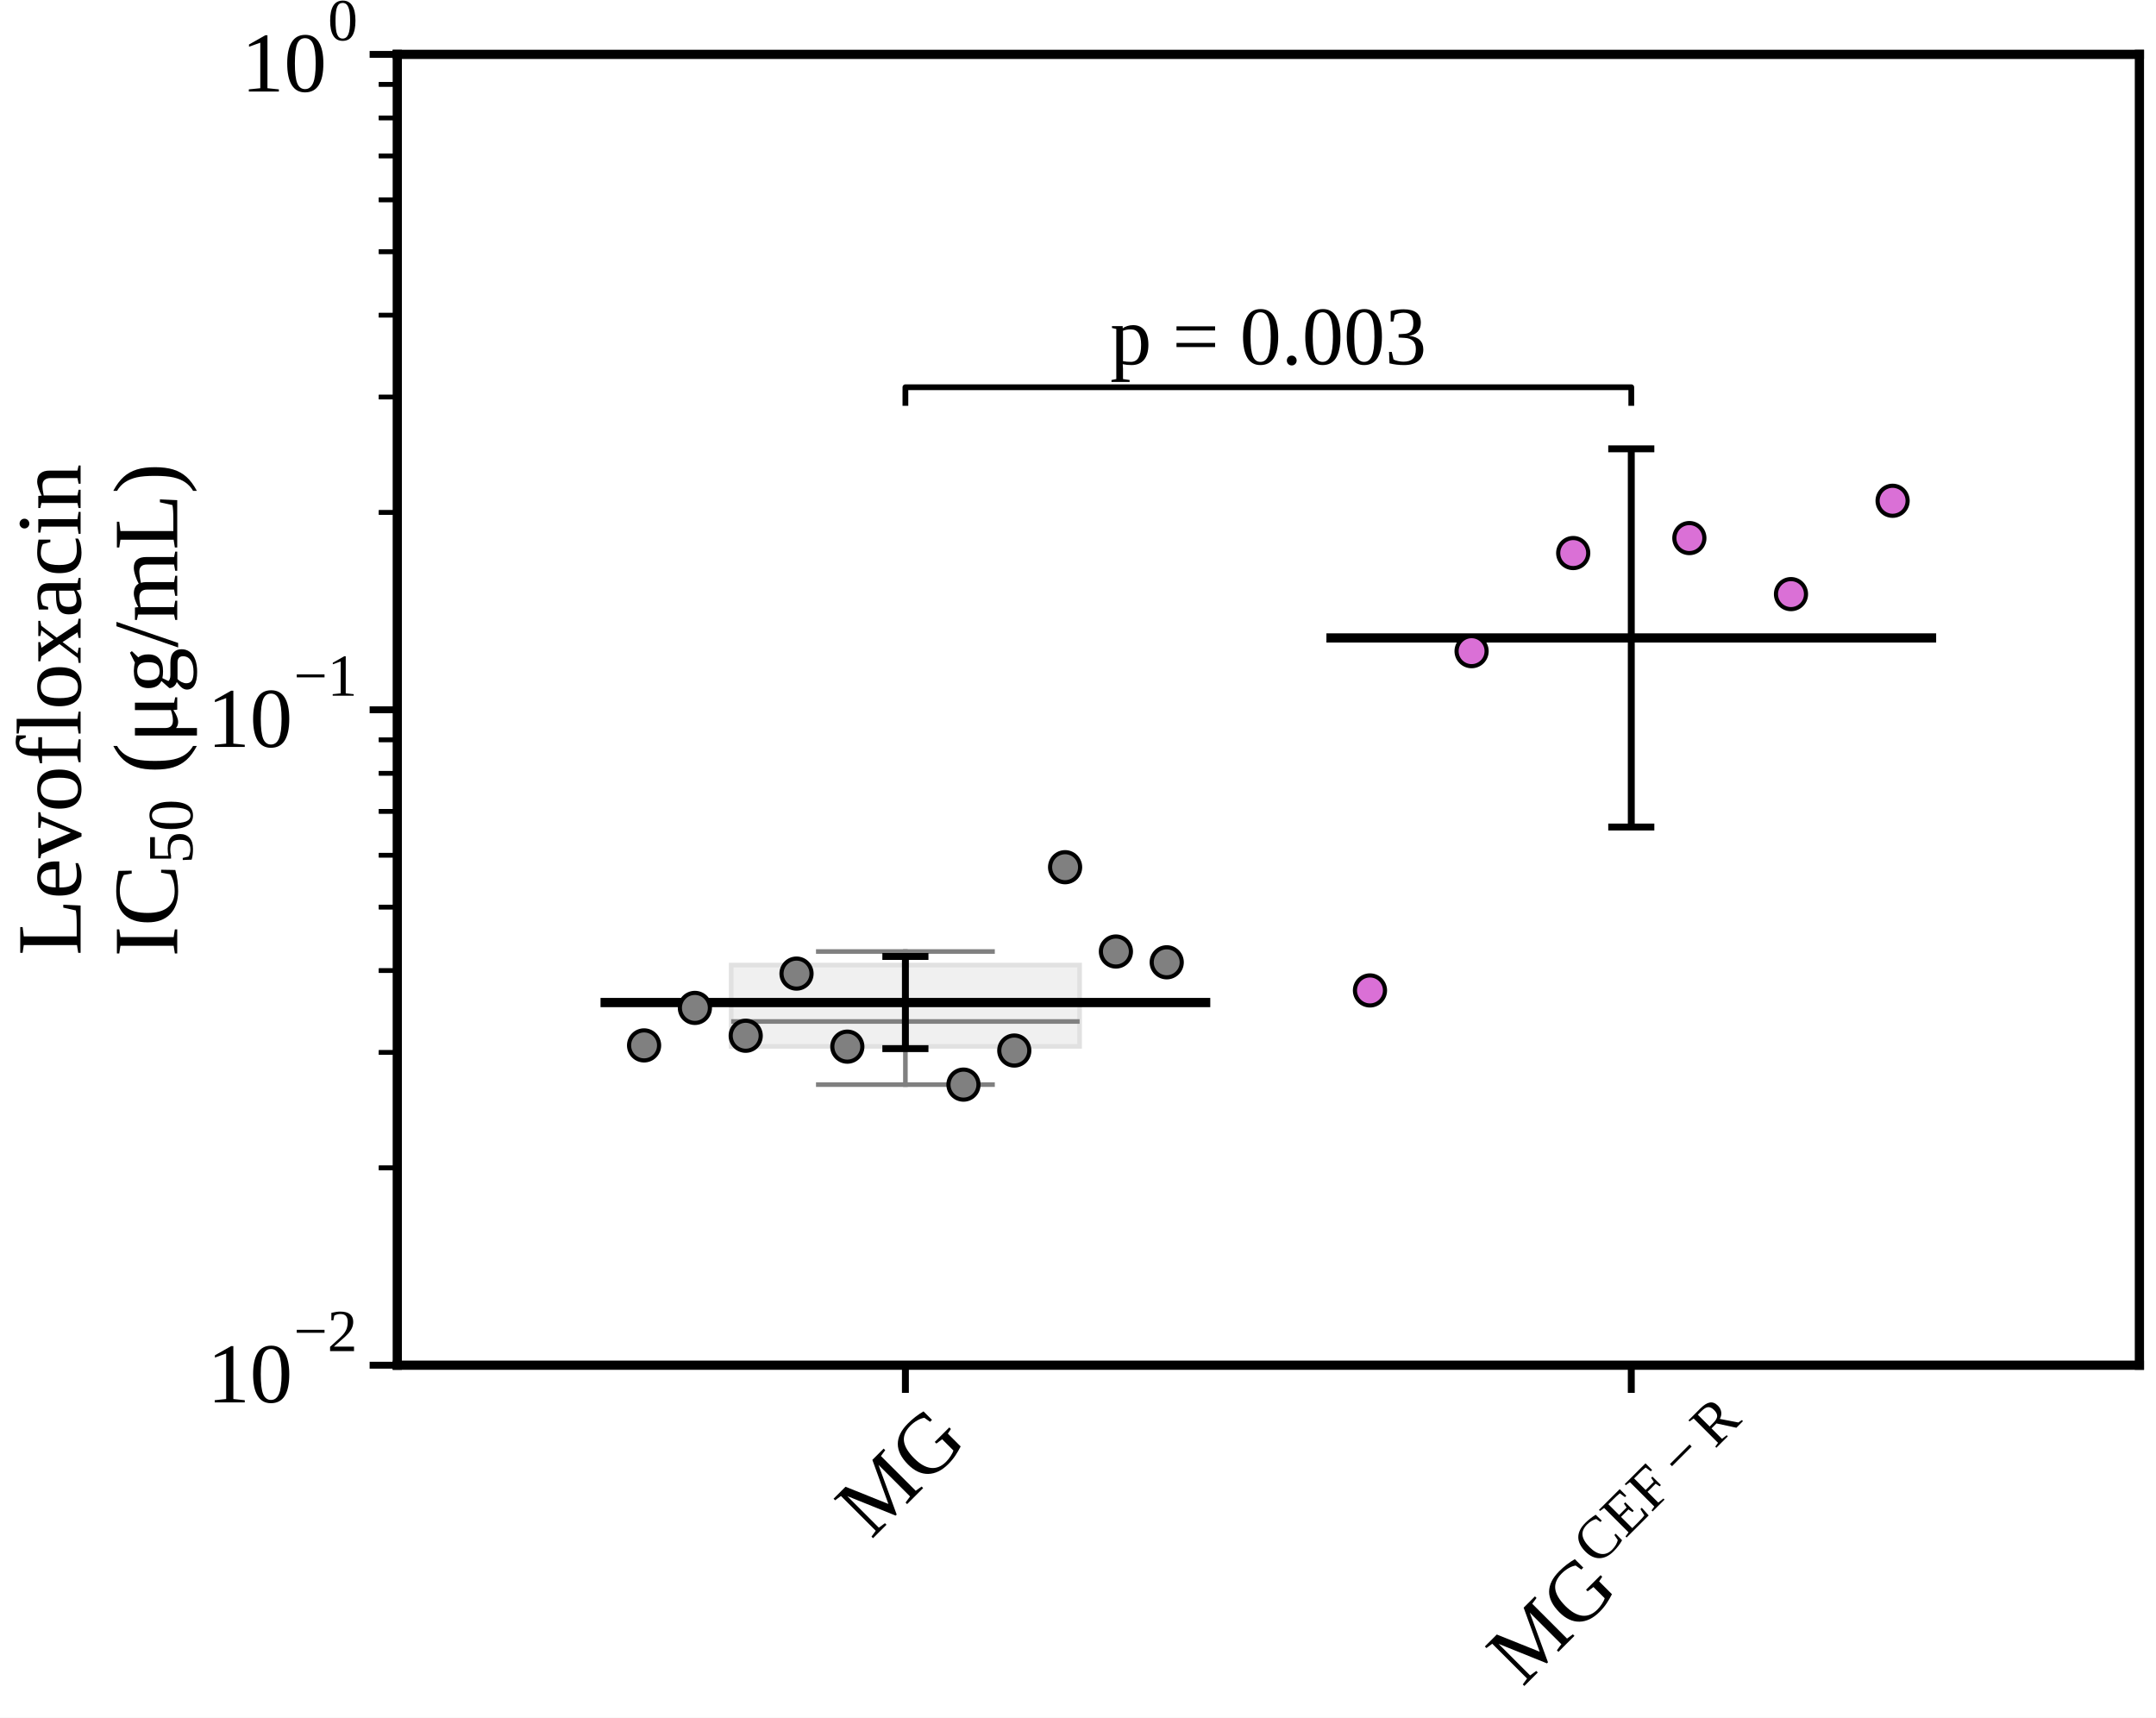
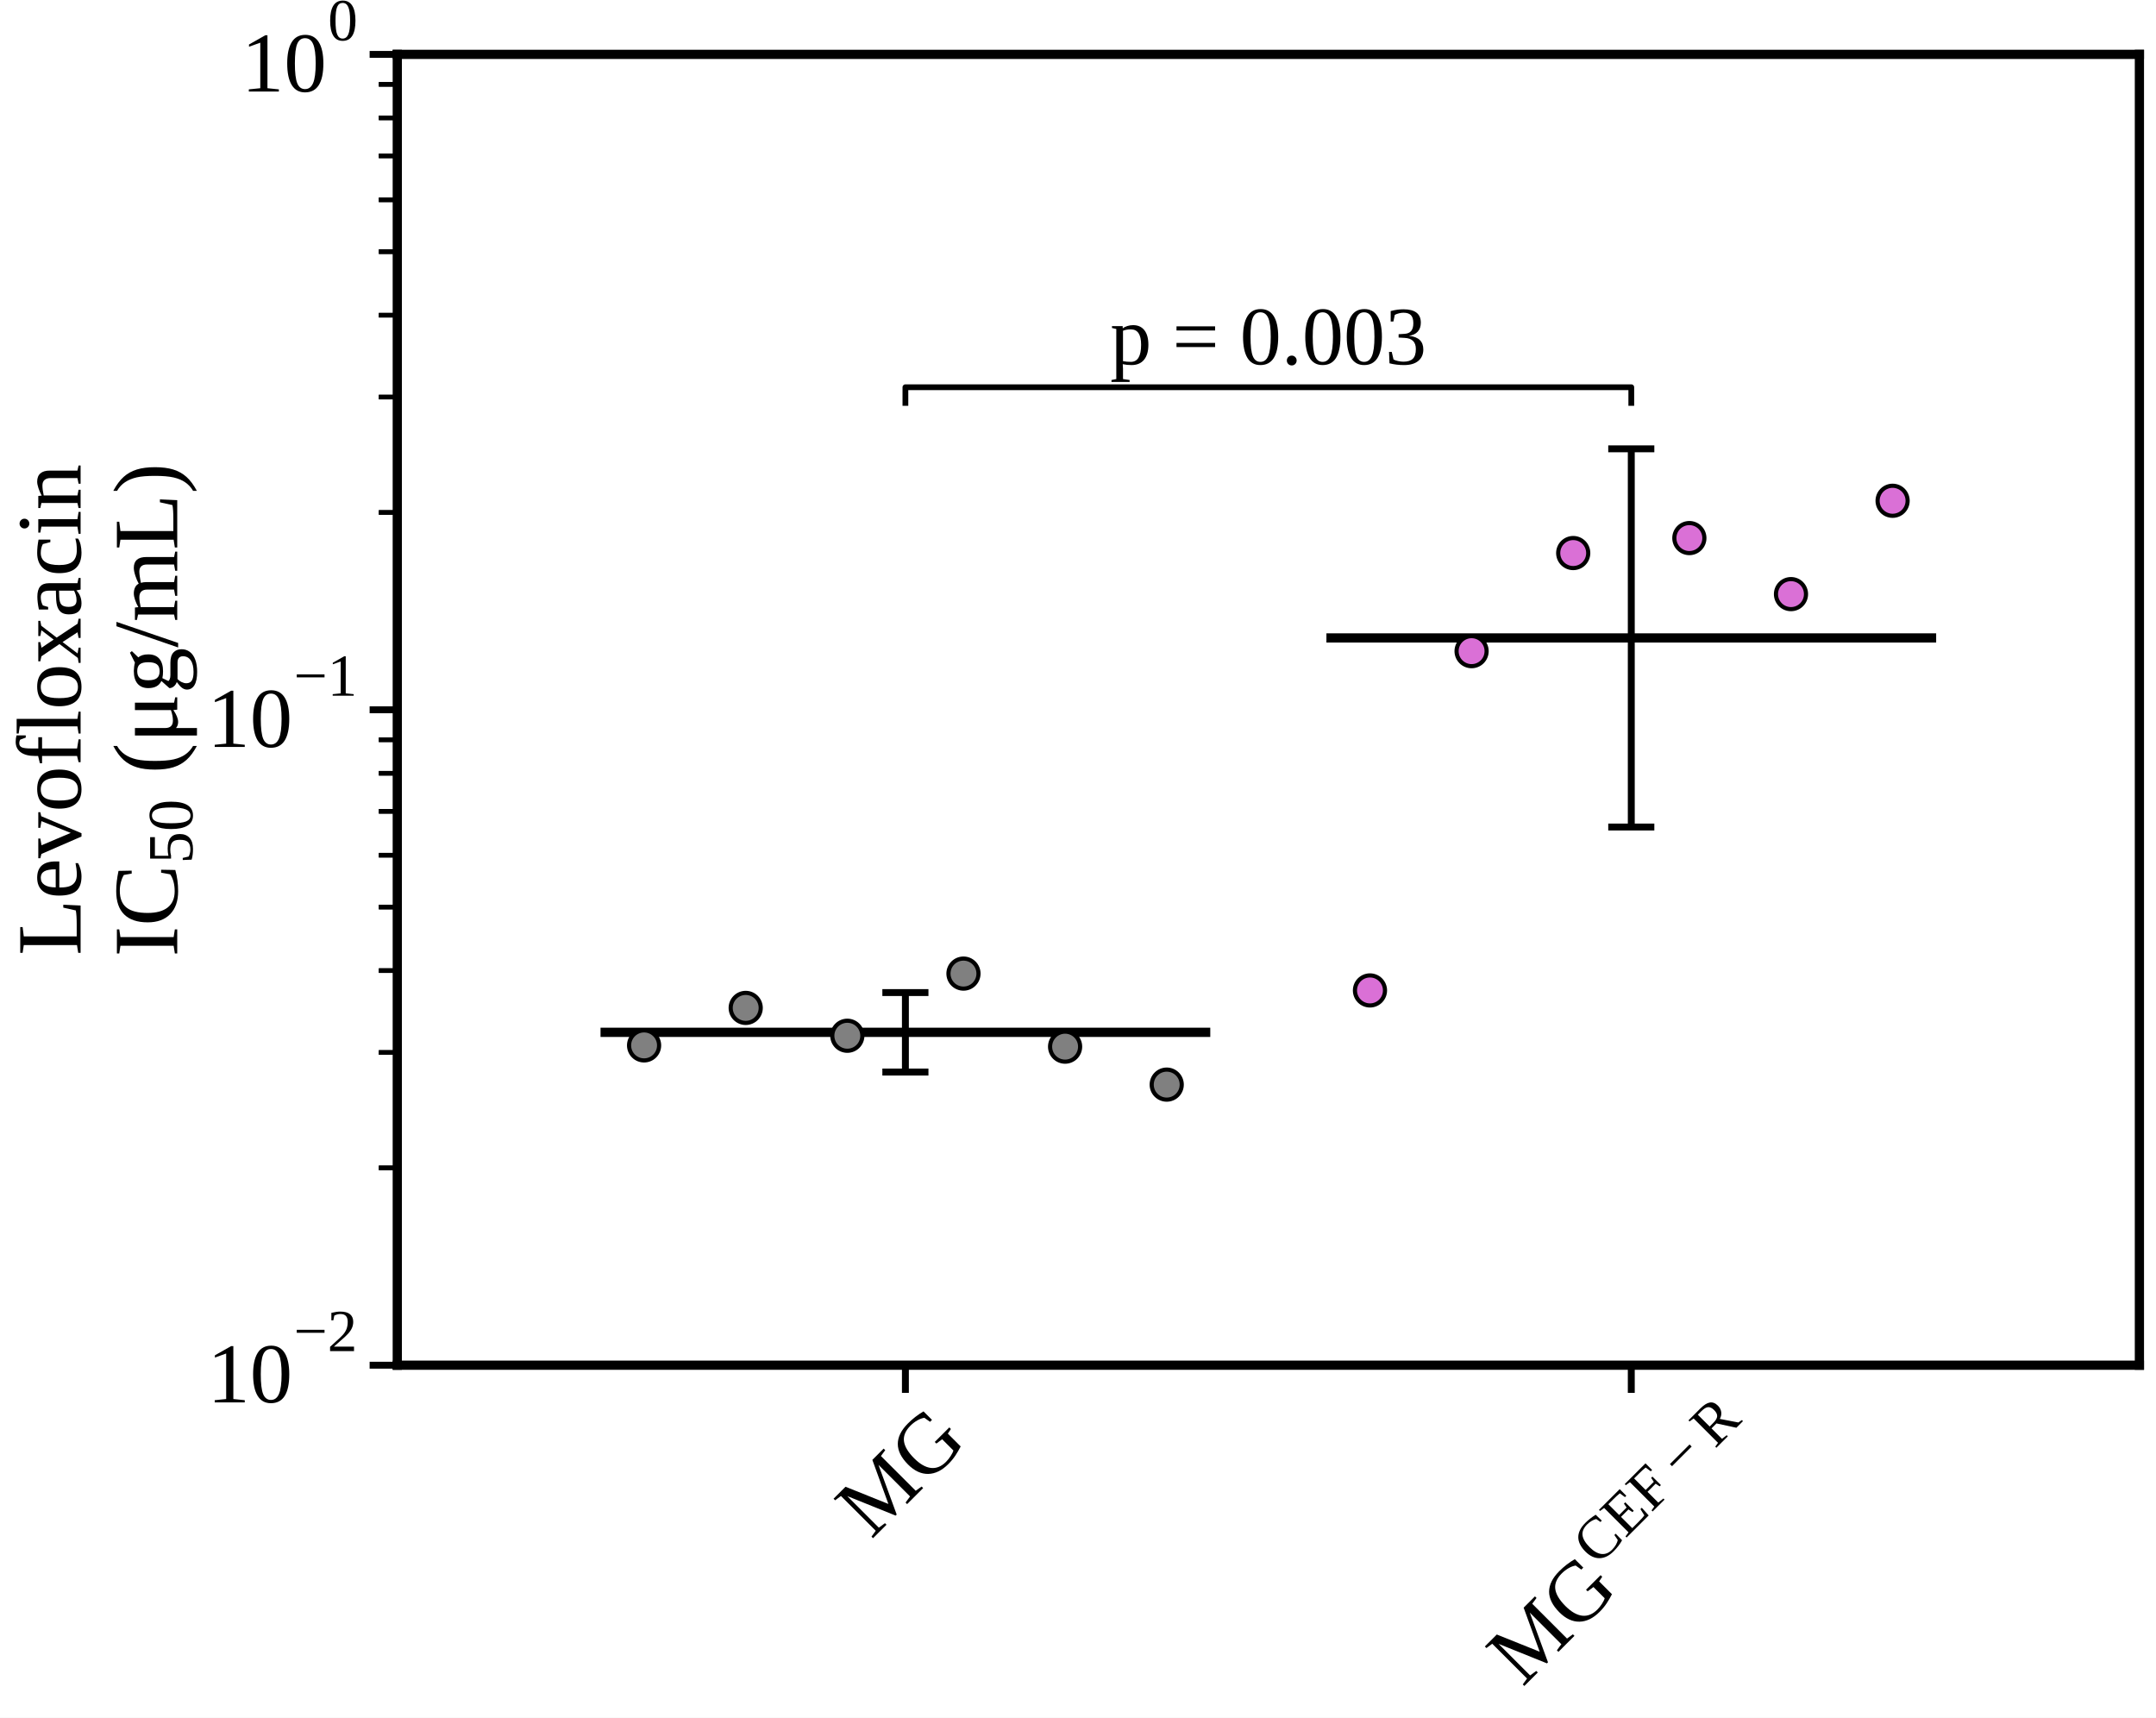
<svg xmlns="http://www.w3.org/2000/svg" xmlns:xlink="http://www.w3.org/1999/xlink" width="935.601pt" height="745.339pt" viewBox="0 0 935.601 745.339" version="1.1">
  <defs>
    <style type="text/css">*{stroke-linejoin: round; stroke-linecap: butt}</style>
  </defs>
  <g id="figure_1">
    <g id="patch_1">
      <path d="M 0 745.339  L 935.601 745.339  L 935.601 0  L 0 0  z " style="fill: #ffffff" />
    </g>
    <g id="axes_1">
      <g id="patch_2">
        <path d="M 172.401 592.393  L 928.401 592.393  L 928.401 23.593  L 172.401 23.593  z " style="fill: #ffffff" />
      </g>
      <g id="matplotlib.axis_1">
        <g id="xtick_1">
          <g id="line2d_1">
            <defs>
-               <path id="m9c10b27182" d="M 0 0  L 0 12  " style="stroke: #000000; stroke-width: 3" />
+               <path id="m67f9992554" d="M 0 0  L 0 12  " style="stroke: #000000; stroke-width: 3" />
            </defs>
            <g>
-               <use xlink:href="#m9c10b27182" x="392.901" y="592.393" style="stroke: #000000; stroke-width: 3" />
+               <use xlink:href="#m67f9992554" x="392.901" y="592.393" style="stroke: #000000; stroke-width: 3" />
            </g>
          </g>
          <g id="text_1">
            <text style="font-size: 37px; font-family: 'Times New Roman'" transform="translate(378.1069 668.2188) rotate(-45)">MG</text>
          </g>
        </g>
        <g id="xtick_2">
          <g id="line2d_2">
            <g>
-               <use xlink:href="#m9c10b27182" x="707.901" y="592.393" style="stroke: #000000; stroke-width: 3" />
+               <use xlink:href="#m67f9992554" x="707.901" y="592.393" style="stroke: #000000; stroke-width: 3" />
            </g>
          </g>
          <g id="text_2">
            <g transform="translate(660.9449 732.5428) rotate(-45)">
              <text>
                <tspan x="0" y="-0.292" style="font-size: 37px; font-family: 'Times New Roman'">M</tspan>
                <tspan x="32.899" y="-0.292" style="font-size: 37px; font-family: 'Times New Roman'">G</tspan>
                <tspan x="59.973" y="-14.456" style="font-size: 25.9px; font-family: 'Times New Roman'">C</tspan>
                <tspan x="77.248" y="-14.456" style="font-size: 25.9px; font-family: 'Times New Roman'">E</tspan>
                <tspan x="93.069" y="-14.456" style="font-size: 25.9px; font-family: 'Times New Roman'">F</tspan>
                <tspan x="112.519" y="-14.456" style="font-size: 25.9px; font-family: 'Times New Roman'">−</tspan>
                <tspan x="132.172" y="-14.456" style="font-size: 25.9px; font-family: 'Times New Roman'">R</tspan>
              </text>
            </g>
          </g>
        </g>
      </g>
      <g id="matplotlib.axis_2">
        <g id="ytick_1">
          <g id="line2d_3">
            <defs>
-               <path id="m4f629a32be" d="M 0 0  L -12 0  " style="stroke: #000000; stroke-width: 3" />
+               <path id="ma943c4633f" d="M 0 0  L -12 0  " style="stroke: #000000; stroke-width: 3" />
            </defs>
            <g>
-               <use xlink:href="#m4f629a32be" x="172.401" y="592.393" style="stroke: #000000; stroke-width: 3" />
+               <use xlink:href="#ma943c4633f" x="172.401" y="592.393" style="stroke: #000000; stroke-width: 3" />
            </g>
          </g>
          <g id="text_3">
            <g transform="translate(89.93125 608.7855)">
              <text>
                <tspan x="0" y="-0.258" style="font-size: 37px; font-family: 'Times New Roman'">1</tspan>
                <tspan x="18.5" y="-0.258" style="font-size: 37px; font-family: 'Times New Roman'">0</tspan>
                <tspan x="37.556" y="-22.5" style="font-size: 25.9px; font-family: 'Times New Roman'">−</tspan>
                <tspan x="52.163" y="-22.5" style="font-size: 25.9px; font-family: 'Times New Roman'">2</tspan>
              </text>
            </g>
          </g>
        </g>
        <g id="ytick_2">
          <g id="line2d_4">
            <g>
-               <use xlink:href="#m4f629a32be" x="172.401" y="307.993" style="stroke: #000000; stroke-width: 3" />
+               <use xlink:href="#ma943c4633f" x="172.401" y="307.993" style="stroke: #000000; stroke-width: 3" />
            </g>
          </g>
          <g id="text_4">
            <g transform="translate(89.93125 324.3855)">
              <text>
                <tspan x="0" y="-0.258" style="font-size: 37px; font-family: 'Times New Roman'">1</tspan>
                <tspan x="18.5" y="-0.258" style="font-size: 37px; font-family: 'Times New Roman'">0</tspan>
                <tspan x="37.556" y="-22.5" style="font-size: 25.9px; font-family: 'Times New Roman'">−</tspan>
                <tspan x="52.163" y="-22.5" style="font-size: 25.9px; font-family: 'Times New Roman'">1</tspan>
              </text>
            </g>
          </g>
        </g>
        <g id="ytick_3">
          <g id="line2d_5">
            <g>
-               <use xlink:href="#m4f629a32be" x="172.401" y="23.593" style="stroke: #000000; stroke-width: 3" />
+               <use xlink:href="#ma943c4633f" x="172.401" y="23.593" style="stroke: #000000; stroke-width: 3" />
            </g>
          </g>
          <g id="text_5">
            <g transform="translate(104.7313 39.98547)">
              <text>
                <tspan x="0" y="-0.258" style="font-size: 37px; font-family: 'Times New Roman'">1</tspan>
                <tspan x="18.5" y="-0.258" style="font-size: 37px; font-family: 'Times New Roman'">0</tspan>
                <tspan x="37.556" y="-22.5" style="font-size: 25.9px; font-family: 'Times New Roman'">0</tspan>
              </text>
            </g>
          </g>
        </g>
        <g id="ytick_4">
          <g id="line2d_6">
            <defs>
-               <path id="m9393e784e4" d="M 0 0  L -8 0  " style="stroke: #000000; stroke-width: 2" />
+               <path id="m3dc8b53486" d="M 0 0  L -8 0  " style="stroke: #000000; stroke-width: 2" />
            </defs>
            <g>
-               <use xlink:href="#m9393e784e4" x="172.401" y="506.78" style="stroke: #000000; stroke-width: 2" />
+               <use xlink:href="#m3dc8b53486" x="172.401" y="506.78" style="stroke: #000000; stroke-width: 2" />
            </g>
          </g>
        </g>
        <g id="ytick_5">
          <g id="line2d_7">
            <g>
-               <use xlink:href="#m9393e784e4" x="172.401" y="456.699" style="stroke: #000000; stroke-width: 2" />
+               <use xlink:href="#m3dc8b53486" x="172.401" y="456.699" style="stroke: #000000; stroke-width: 2" />
            </g>
          </g>
        </g>
        <g id="ytick_6">
          <g id="line2d_8">
            <g>
-               <use xlink:href="#m9393e784e4" x="172.401" y="421.167" style="stroke: #000000; stroke-width: 2" />
+               <use xlink:href="#m3dc8b53486" x="172.401" y="421.167" style="stroke: #000000; stroke-width: 2" />
            </g>
          </g>
        </g>
        <g id="ytick_7">
          <g id="line2d_9">
            <g>
-               <use xlink:href="#m9393e784e4" x="172.401" y="393.606" style="stroke: #000000; stroke-width: 2" />
+               <use xlink:href="#m3dc8b53486" x="172.401" y="393.606" style="stroke: #000000; stroke-width: 2" />
            </g>
          </g>
        </g>
        <g id="ytick_8">
          <g id="line2d_10">
            <g>
-               <use xlink:href="#m9393e784e4" x="172.401" y="371.087" style="stroke: #000000; stroke-width: 2" />
+               <use xlink:href="#m3dc8b53486" x="172.401" y="371.087" style="stroke: #000000; stroke-width: 2" />
            </g>
          </g>
        </g>
        <g id="ytick_9">
          <g id="line2d_11">
            <g>
-               <use xlink:href="#m9393e784e4" x="172.401" y="352.047" style="stroke: #000000; stroke-width: 2" />
+               <use xlink:href="#m3dc8b53486" x="172.401" y="352.047" style="stroke: #000000; stroke-width: 2" />
            </g>
          </g>
        </g>
        <g id="ytick_10">
          <g id="line2d_12">
            <g>
-               <use xlink:href="#m9393e784e4" x="172.401" y="335.554" style="stroke: #000000; stroke-width: 2" />
+               <use xlink:href="#m3dc8b53486" x="172.401" y="335.554" style="stroke: #000000; stroke-width: 2" />
            </g>
          </g>
        </g>
        <g id="ytick_11">
          <g id="line2d_13">
            <g>
-               <use xlink:href="#m9393e784e4" x="172.401" y="321.006" style="stroke: #000000; stroke-width: 2" />
+               <use xlink:href="#m3dc8b53486" x="172.401" y="321.006" style="stroke: #000000; stroke-width: 2" />
            </g>
          </g>
        </g>
        <g id="ytick_12">
          <g id="line2d_14">
            <g>
-               <use xlink:href="#m9393e784e4" x="172.401" y="506.78" style="stroke: #000000; stroke-width: 2" />
+               <use xlink:href="#m3dc8b53486" x="172.401" y="506.78" style="stroke: #000000; stroke-width: 2" />
            </g>
          </g>
        </g>
        <g id="ytick_13">
          <g id="line2d_15">
            <g>
-               <use xlink:href="#m9393e784e4" x="172.401" y="456.699" style="stroke: #000000; stroke-width: 2" />
+               <use xlink:href="#m3dc8b53486" x="172.401" y="456.699" style="stroke: #000000; stroke-width: 2" />
            </g>
          </g>
        </g>
        <g id="ytick_14">
          <g id="line2d_16">
            <g>
-               <use xlink:href="#m9393e784e4" x="172.401" y="421.167" style="stroke: #000000; stroke-width: 2" />
+               <use xlink:href="#m3dc8b53486" x="172.401" y="421.167" style="stroke: #000000; stroke-width: 2" />
            </g>
          </g>
        </g>
        <g id="ytick_15">
          <g id="line2d_17">
            <g>
-               <use xlink:href="#m9393e784e4" x="172.401" y="393.606" style="stroke: #000000; stroke-width: 2" />
+               <use xlink:href="#m3dc8b53486" x="172.401" y="393.606" style="stroke: #000000; stroke-width: 2" />
            </g>
          </g>
        </g>
        <g id="ytick_16">
          <g id="line2d_18">
            <g>
-               <use xlink:href="#m9393e784e4" x="172.401" y="371.087" style="stroke: #000000; stroke-width: 2" />
+               <use xlink:href="#m3dc8b53486" x="172.401" y="371.087" style="stroke: #000000; stroke-width: 2" />
            </g>
          </g>
        </g>
        <g id="ytick_17">
          <g id="line2d_19">
            <g>
-               <use xlink:href="#m9393e784e4" x="172.401" y="352.047" style="stroke: #000000; stroke-width: 2" />
+               <use xlink:href="#m3dc8b53486" x="172.401" y="352.047" style="stroke: #000000; stroke-width: 2" />
            </g>
          </g>
        </g>
        <g id="ytick_18">
          <g id="line2d_20">
            <g>
-               <use xlink:href="#m9393e784e4" x="172.401" y="335.554" style="stroke: #000000; stroke-width: 2" />
+               <use xlink:href="#m3dc8b53486" x="172.401" y="335.554" style="stroke: #000000; stroke-width: 2" />
            </g>
          </g>
        </g>
        <g id="ytick_19">
          <g id="line2d_21">
            <g>
-               <use xlink:href="#m9393e784e4" x="172.401" y="321.006" style="stroke: #000000; stroke-width: 2" />
+               <use xlink:href="#m3dc8b53486" x="172.401" y="321.006" style="stroke: #000000; stroke-width: 2" />
            </g>
          </g>
        </g>
        <g id="ytick_20">
          <g id="line2d_22">
            <g>
-               <use xlink:href="#m9393e784e4" x="172.401" y="222.38" style="stroke: #000000; stroke-width: 2" />
+               <use xlink:href="#m3dc8b53486" x="172.401" y="222.38" style="stroke: #000000; stroke-width: 2" />
            </g>
          </g>
        </g>
        <g id="ytick_21">
          <g id="line2d_23">
            <g>
-               <use xlink:href="#m9393e784e4" x="172.401" y="172.299" style="stroke: #000000; stroke-width: 2" />
+               <use xlink:href="#m3dc8b53486" x="172.401" y="172.299" style="stroke: #000000; stroke-width: 2" />
            </g>
          </g>
        </g>
        <g id="ytick_22">
          <g id="line2d_24">
            <g>
-               <use xlink:href="#m9393e784e4" x="172.401" y="136.767" style="stroke: #000000; stroke-width: 2" />
+               <use xlink:href="#m3dc8b53486" x="172.401" y="136.767" style="stroke: #000000; stroke-width: 2" />
            </g>
          </g>
        </g>
        <g id="ytick_23">
          <g id="line2d_25">
            <g>
-               <use xlink:href="#m9393e784e4" x="172.401" y="109.206" style="stroke: #000000; stroke-width: 2" />
+               <use xlink:href="#m3dc8b53486" x="172.401" y="109.206" style="stroke: #000000; stroke-width: 2" />
            </g>
          </g>
        </g>
        <g id="ytick_24">
          <g id="line2d_26">
            <g>
-               <use xlink:href="#m9393e784e4" x="172.401" y="86.687" style="stroke: #000000; stroke-width: 2" />
+               <use xlink:href="#m3dc8b53486" x="172.401" y="86.687" style="stroke: #000000; stroke-width: 2" />
            </g>
          </g>
        </g>
        <g id="ytick_25">
          <g id="line2d_27">
            <g>
-               <use xlink:href="#m9393e784e4" x="172.401" y="67.647" style="stroke: #000000; stroke-width: 2" />
+               <use xlink:href="#m3dc8b53486" x="172.401" y="67.647" style="stroke: #000000; stroke-width: 2" />
            </g>
          </g>
        </g>
        <g id="ytick_26">
          <g id="line2d_28">
            <g>
-               <use xlink:href="#m9393e784e4" x="172.401" y="51.154" style="stroke: #000000; stroke-width: 2" />
+               <use xlink:href="#m3dc8b53486" x="172.401" y="51.154" style="stroke: #000000; stroke-width: 2" />
            </g>
          </g>
        </g>
        <g id="ytick_27">
          <g id="line2d_29">
            <g>
-               <use xlink:href="#m9393e784e4" x="172.401" y="36.606" style="stroke: #000000; stroke-width: 2" />
+               <use xlink:href="#m3dc8b53486" x="172.401" y="36.606" style="stroke: #000000; stroke-width: 2" />
            </g>
          </g>
        </g>
        <g id="ytick_28">
          <g id="line2d_30">
            <g>
-               <use xlink:href="#m9393e784e4" x="172.401" y="222.38" style="stroke: #000000; stroke-width: 2" />
+               <use xlink:href="#m3dc8b53486" x="172.401" y="222.38" style="stroke: #000000; stroke-width: 2" />
            </g>
          </g>
        </g>
        <g id="ytick_29">
          <g id="line2d_31">
            <g>
-               <use xlink:href="#m9393e784e4" x="172.401" y="172.299" style="stroke: #000000; stroke-width: 2" />
+               <use xlink:href="#m3dc8b53486" x="172.401" y="172.299" style="stroke: #000000; stroke-width: 2" />
            </g>
          </g>
        </g>
        <g id="ytick_30">
          <g id="line2d_32">
            <g>
-               <use xlink:href="#m9393e784e4" x="172.401" y="136.767" style="stroke: #000000; stroke-width: 2" />
+               <use xlink:href="#m3dc8b53486" x="172.401" y="136.767" style="stroke: #000000; stroke-width: 2" />
            </g>
          </g>
        </g>
        <g id="ytick_31">
          <g id="line2d_33">
            <g>
-               <use xlink:href="#m9393e784e4" x="172.401" y="109.206" style="stroke: #000000; stroke-width: 2" />
+               <use xlink:href="#m3dc8b53486" x="172.401" y="109.206" style="stroke: #000000; stroke-width: 2" />
            </g>
          </g>
        </g>
        <g id="ytick_32">
          <g id="line2d_34">
            <g>
-               <use xlink:href="#m9393e784e4" x="172.401" y="86.687" style="stroke: #000000; stroke-width: 2" />
+               <use xlink:href="#m3dc8b53486" x="172.401" y="86.687" style="stroke: #000000; stroke-width: 2" />
            </g>
          </g>
        </g>
        <g id="ytick_33">
          <g id="line2d_35">
            <g>
-               <use xlink:href="#m9393e784e4" x="172.401" y="67.647" style="stroke: #000000; stroke-width: 2" />
+               <use xlink:href="#m3dc8b53486" x="172.401" y="67.647" style="stroke: #000000; stroke-width: 2" />
            </g>
          </g>
        </g>
        <g id="ytick_34">
          <g id="line2d_36">
            <g>
-               <use xlink:href="#m9393e784e4" x="172.401" y="51.154" style="stroke: #000000; stroke-width: 2" />
+               <use xlink:href="#m3dc8b53486" x="172.401" y="51.154" style="stroke: #000000; stroke-width: 2" />
            </g>
          </g>
        </g>
        <g id="ytick_35">
          <g id="line2d_37">
            <g>
-               <use xlink:href="#m9393e784e4" x="172.401" y="36.606" style="stroke: #000000; stroke-width: 2" />
+               <use xlink:href="#m3dc8b53486" x="172.401" y="36.606" style="stroke: #000000; stroke-width: 2" />
            </g>
          </g>
        </g>
        <g id="text_6">
          <text style="font-size: 40px; font-family: 'Times New Roman'" transform="translate(34.975 414.6146) rotate(-90)">Levofloxacin</text>
          <g transform="translate(77.13125 415.1927) rotate(-90)">
            <text>
              <tspan x="0" y="-0.219" style="font-size: 40px; font-family: 'Times New Roman'">I</tspan>
              <tspan x="13.32" y="-0.219" style="font-size: 40px; font-family: 'Times New Roman'">C</tspan>
              <tspan x="69.477" y="-0.219" style="font-size: 40px; font-family: 'Times New Roman'"> </tspan>
              <tspan x="79.477" y="-0.219" style="font-size: 40px; font-family: 'Times New Roman'">(</tspan>
              <tspan x="92.797" y="-0.219" style="font-size: 40px; font-family: 'Times New Roman'">μ</tspan>
              <tspan x="114.242" y="-0.219" style="font-size: 40px; font-family: 'Times New Roman'">g</tspan>
              <tspan x="134.242" y="-0.219" style="font-size: 40px; font-family: 'Times New Roman'">/</tspan>
              <tspan x="145.355" y="-0.219" style="font-size: 40px; font-family: 'Times New Roman'">m</tspan>
              <tspan x="176.469" y="-0.219" style="font-size: 40px; font-family: 'Times New Roman'">L</tspan>
              <tspan x="200.902" y="-0.219" style="font-size: 40px; font-family: 'Times New Roman'">)</tspan>
              <tspan x="40.383" y="6.344" style="font-size: 28px; font-family: 'Times New Roman'">5</tspan>
              <tspan x="54.383" y="6.344" style="font-size: 28px; font-family: 'Times New Roman'">0</tspan>
            </text>
          </g>
        </g>
      </g>
      <g id="patch_3">
        <path d="M 172.401 592.393  L 172.401 23.593  " style="fill: none; stroke: #000000; stroke-width: 4; stroke-linejoin: miter; stroke-linecap: square" />
      </g>
      <g id="patch_4">
        <path d="M 928.401 592.393  L 928.401 23.593  " style="fill: none; stroke: #000000; stroke-width: 4; stroke-linejoin: miter; stroke-linecap: square" />
      </g>
      <g id="patch_5">
        <path d="M 172.401 592.393  L 928.401 592.393  " style="fill: none; stroke: #000000; stroke-width: 4; stroke-linejoin: miter; stroke-linecap: square" />
      </g>
      <g id="patch_6">
        <path d="M 172.401 23.593  L 928.401 23.593  " style="fill: none; stroke: #000000; stroke-width: 4; stroke-linejoin: miter; stroke-linecap: square" />
      </g>
-       <g id="patch_7">
-         <path d="M 317.301 454.034  L 468.501 454.034  L 468.501 418.774  L 317.301 418.774  L 317.301 454.034  z " clip-path="url(#p253f38de52)" style="fill: #808080; opacity: 0.12; stroke: #000000; stroke-width: 2; stroke-linejoin: miter" />
-       </g>
-       <g id="line2d_38">
-         <path d="M 392.901 454.034  L 392.901 470.645  " clip-path="url(#p253f38de52)" style="fill: none; stroke: #808080; stroke-width: 2; stroke-linecap: square" />
-       </g>
-       <g id="line2d_39">
-         <path d="M 392.901 418.774  L 392.901 412.888  " clip-path="url(#p253f38de52)" style="fill: none; stroke: #808080; stroke-width: 2; stroke-linecap: square" />
-       </g>
-       <g id="line2d_40">
-         <path d="M 355.101 470.645  L 430.701 470.645  " clip-path="url(#p253f38de52)" style="fill: none; stroke: #808080; stroke-width: 2; stroke-linecap: square" />
-       </g>
-       <g id="line2d_41">
-         <path d="M 355.101 412.888  L 430.701 412.888  " clip-path="url(#p253f38de52)" style="fill: none; stroke: #808080; stroke-width: 2; stroke-linecap: square" />
-       </g>
      <g id="text_7">
        <text style="font-size: 36px; font-family: 'Times New Roman'; text-anchor: middle" x="550.401" y="158.054" transform="rotate(-0 550.4013 158.0537)">p = 0.003</text>
      </g>
-       <g id="line2d_42">
-         <path d="M 317.301 443.251  L 468.501 443.251  " clip-path="url(#p253f38de52)" style="fill: none; stroke: #808080; stroke-width: 2" />
-       </g>
      <g id="LineCollection_1">
-         <path d="M 260.601 435.032  L 525.201 435.032  " clip-path="url(#p253f38de52)" style="fill: none; stroke: #000000; stroke-width: 4" />
+         <path d="M 260.601 447.951  L 525.201 447.951  " clip-path="url(#p199193e195)" style="fill: none; stroke: #000000; stroke-width: 4" />
      </g>
      <g id="LineCollection_2">
-         <path d="M 392.901 455.024  L 392.901 415.04  " clip-path="url(#p253f38de52)" style="fill: none; stroke: #000000; stroke-width: 3" />
-       </g>
-       <g id="line2d_43">
+         <path d="M 392.901 465.193  L 392.901 430.709  " clip-path="url(#p199193e195)" style="fill: none; stroke: #000000; stroke-width: 3" />
+       </g>
+       <g id="line2d_38">
        <defs>
-           <path id="m8cca8ad261" d="M 10 0  L -10 -0  " style="stroke: #000000; stroke-width: 3" />
+           <path id="mc54d31988b" d="M 10 0  L -10 -0  " style="stroke: #000000; stroke-width: 3" />
        </defs>
-         <g clip-path="url(#p253f38de52)">
-           <use xlink:href="#m8cca8ad261" x="392.901" y="455.024" style="fill: #1f77b4; stroke: #000000; stroke-width: 3" />
-         </g>
-       </g>
-       <g id="line2d_44">
-         <g clip-path="url(#p253f38de52)">
-           <use xlink:href="#m8cca8ad261" x="392.901" y="415.04" style="fill: #1f77b4; stroke: #000000; stroke-width: 3" />
+         <g clip-path="url(#p199193e195)">
+           <use xlink:href="#mc54d31988b" x="392.901" y="465.193" style="fill: #1f77b4; stroke: #000000; stroke-width: 3" />
+         </g>
+       </g>
+       <g id="line2d_39">
+         <g clip-path="url(#p199193e195)">
+           <use xlink:href="#mc54d31988b" x="392.901" y="430.709" style="fill: #1f77b4; stroke: #000000; stroke-width: 3" />
        </g>
      </g>
      <g id="LineCollection_3">
-         <path d="M 575.601 276.817  L 840.201 276.817  " clip-path="url(#p253f38de52)" style="fill: none; stroke: #000000; stroke-width: 4" />
+         <path d="M 575.601 276.817  L 840.201 276.817  " clip-path="url(#p199193e195)" style="fill: none; stroke: #000000; stroke-width: 4" />
      </g>
      <g id="LineCollection_4">
-         <path d="M 707.901 358.871  L 707.901 194.763  " clip-path="url(#p253f38de52)" style="fill: none; stroke: #000000; stroke-width: 3" />
-       </g>
-       <g id="line2d_45">
-         <g clip-path="url(#p253f38de52)">
-           <use xlink:href="#m8cca8ad261" x="707.901" y="358.871" style="fill: #1f77b4; stroke: #000000; stroke-width: 3" />
-         </g>
-       </g>
-       <g id="line2d_46">
-         <g clip-path="url(#p253f38de52)">
-           <use xlink:href="#m8cca8ad261" x="707.901" y="194.763" style="fill: #1f77b4; stroke: #000000; stroke-width: 3" />
+         <path d="M 707.901 358.871  L 707.901 194.763  " clip-path="url(#p199193e195)" style="fill: none; stroke: #000000; stroke-width: 3" />
+       </g>
+       <g id="line2d_40">
+         <g clip-path="url(#p199193e195)">
+           <use xlink:href="#mc54d31988b" x="707.901" y="358.871" style="fill: #1f77b4; stroke: #000000; stroke-width: 3" />
+         </g>
+       </g>
+       <g id="line2d_41">
+         <g clip-path="url(#p199193e195)">
+           <use xlink:href="#mc54d31988b" x="707.901" y="194.763" style="fill: #1f77b4; stroke: #000000; stroke-width: 3" />
        </g>
      </g>
      <g id="PathCollection_1">
        <defs>
-           <path id="mb59b343246" d="M 0 6.519  C 1.729 6.519 3.387 5.832 4.61 4.61  C 5.832 3.387 6.519 1.729 6.519 0  C 6.519 -1.729 5.832 -3.387 4.61 -4.61  C 3.387 -5.832 1.729 -6.519 0 -6.519  C -1.729 -6.519 -3.387 -5.832 -4.61 -4.61  C -5.832 -3.387 -6.519 -1.729 -6.519 0  C -6.519 1.729 -5.832 3.387 -4.61 4.61  C -3.387 5.832 -1.729 6.519 0 6.519  z " style="stroke: #000000; stroke-width: 1.8" />
+           <path id="mf9ec2c8624" d="M 0 6.519  C 1.729 6.519 3.387 5.832 4.61 4.61  C 5.832 3.387 6.519 1.729 6.519 0  C 6.519 -1.729 5.832 -3.387 4.61 -4.61  C 3.387 -5.832 1.729 -6.519 0 -6.519  C -1.729 -6.519 -3.387 -5.832 -4.61 -4.61  C -5.832 -3.387 -6.519 -1.729 -6.519 0  C -6.519 1.729 -5.832 3.387 -4.61 4.61  C -3.387 5.832 -1.729 6.519 0 6.519  z " style="stroke: #000000; stroke-width: 1.8" />
        </defs>
-         <g clip-path="url(#p253f38de52)">
-           <use xlink:href="#mb59b343246" x="279.501" y="453.626" style="fill: #808080; stroke: #000000; stroke-width: 1.8" />
-           <use xlink:href="#mb59b343246" x="301.551" y="437.357" style="fill: #808080; stroke: #000000; stroke-width: 1.8" />
-           <use xlink:href="#mb59b343246" x="323.601" y="449.44" style="fill: #808080; stroke: #000000; stroke-width: 1.8" />
-           <use xlink:href="#mb59b343246" x="345.651" y="422.469" style="fill: #808080; stroke: #000000; stroke-width: 1.8" />
-           <use xlink:href="#mb59b343246" x="367.701" y="454.17" style="fill: #808080; stroke: #000000; stroke-width: 1.8" />
-           <use xlink:href="#mb59b343246" x="418.101" y="470.645" style="fill: #808080; stroke: #000000; stroke-width: 1.8" />
-           <use xlink:href="#mb59b343246" x="440.151" y="455.856" style="fill: #808080; stroke: #000000; stroke-width: 1.8" />
-           <use xlink:href="#mb59b343246" x="462.201" y="376.304" style="fill: #808080; stroke: #000000; stroke-width: 1.8" />
-           <use xlink:href="#mb59b343246" x="484.251" y="412.888" style="fill: #808080; stroke: #000000; stroke-width: 1.8" />
-           <use xlink:href="#mb59b343246" x="506.301" y="417.567" style="fill: #808080; stroke: #000000; stroke-width: 1.8" />
+         <g clip-path="url(#p199193e195)">
+           <use xlink:href="#mf9ec2c8624" x="279.501" y="453.626" style="fill: #808080; stroke: #000000; stroke-width: 1.8" />
+           <use xlink:href="#mf9ec2c8624" x="323.601" y="437.357" style="fill: #808080; stroke: #000000; stroke-width: 1.8" />
+           <use xlink:href="#mf9ec2c8624" x="367.701" y="449.44" style="fill: #808080; stroke: #000000; stroke-width: 1.8" />
+           <use xlink:href="#mf9ec2c8624" x="418.101" y="422.469" style="fill: #808080; stroke: #000000; stroke-width: 1.8" />
+           <use xlink:href="#mf9ec2c8624" x="462.201" y="454.17" style="fill: #808080; stroke: #000000; stroke-width: 1.8" />
+           <use xlink:href="#mf9ec2c8624" x="506.301" y="470.645" style="fill: #808080; stroke: #000000; stroke-width: 1.8" />
        </g>
      </g>
      <g id="PathCollection_2">
        <defs>
-           <path id="mdb711656f8" d="M 0 6.519  C 1.729 6.519 3.387 5.832 4.61 4.61  C 5.832 3.387 6.519 1.729 6.519 0  C 6.519 -1.729 5.832 -3.387 4.61 -4.61  C 3.387 -5.832 1.729 -6.519 0 -6.519  C -1.729 -6.519 -3.387 -5.832 -4.61 -4.61  C -5.832 -3.387 -6.519 -1.729 -6.519 0  C -6.519 1.729 -5.832 3.387 -4.61 4.61  C -3.387 5.832 -1.729 6.519 0 6.519  z " style="stroke: #000000; stroke-width: 1.8" />
+           <path id="m9d064da218" d="M 0 6.519  C 1.729 6.519 3.387 5.832 4.61 4.61  C 5.832 3.387 6.519 1.729 6.519 0  C 6.519 -1.729 5.832 -3.387 4.61 -4.61  C 3.387 -5.832 1.729 -6.519 0 -6.519  C -1.729 -6.519 -3.387 -5.832 -4.61 -4.61  C -5.832 -3.387 -6.519 -1.729 -6.519 0  C -6.519 1.729 -5.832 3.387 -4.61 4.61  C -3.387 5.832 -1.729 6.519 0 6.519  z " style="stroke: #000000; stroke-width: 1.8" />
        </defs>
-         <g clip-path="url(#p253f38de52)">
-           <use xlink:href="#mdb711656f8" x="594.501" y="429.776" style="fill: #da70d6; stroke: #000000; stroke-width: 1.8" />
-           <use xlink:href="#mdb711656f8" x="638.601" y="282.555" style="fill: #da70d6; stroke: #000000; stroke-width: 1.8" />
-           <use xlink:href="#mdb711656f8" x="682.701" y="239.984" style="fill: #da70d6; stroke: #000000; stroke-width: 1.8" />
-           <use xlink:href="#mdb711656f8" x="733.101" y="233.485" style="fill: #da70d6; stroke: #000000; stroke-width: 1.8" />
-           <use xlink:href="#mdb711656f8" x="777.201" y="257.804" style="fill: #da70d6; stroke: #000000; stroke-width: 1.8" />
-           <use xlink:href="#mdb711656f8" x="821.301" y="217.3" style="fill: #da70d6; stroke: #000000; stroke-width: 1.8" />
-         </g>
-       </g>
-       <g id="line2d_47">
-         <path d="M 392.901 174.855  L 392.901 168.029  L 707.901 168.029  L 707.901 174.855  " clip-path="url(#p253f38de52)" style="fill: none; stroke: #000000; stroke-width: 2.5; stroke-linecap: square" />
+         <g clip-path="url(#p199193e195)">
+           <use xlink:href="#m9d064da218" x="594.501" y="429.776" style="fill: #da70d6; stroke: #000000; stroke-width: 1.8" />
+           <use xlink:href="#m9d064da218" x="638.601" y="282.555" style="fill: #da70d6; stroke: #000000; stroke-width: 1.8" />
+           <use xlink:href="#m9d064da218" x="682.701" y="239.984" style="fill: #da70d6; stroke: #000000; stroke-width: 1.8" />
+           <use xlink:href="#m9d064da218" x="733.101" y="233.485" style="fill: #da70d6; stroke: #000000; stroke-width: 1.8" />
+           <use xlink:href="#m9d064da218" x="777.201" y="257.804" style="fill: #da70d6; stroke: #000000; stroke-width: 1.8" />
+           <use xlink:href="#m9d064da218" x="821.301" y="217.3" style="fill: #da70d6; stroke: #000000; stroke-width: 1.8" />
+         </g>
+       </g>
+       <g id="line2d_42">
+         <path d="M 392.901 174.855  L 392.901 168.029  L 707.901 168.029  L 707.901 174.855  " clip-path="url(#p199193e195)" style="fill: none; stroke: #000000; stroke-width: 2.5; stroke-linecap: square" />
      </g>
    </g>
  </g>
  <defs>
-     <clipPath id="p253f38de52">
+     <clipPath id="p199193e195">
      <rect x="172.401" y="23.593" width="756" height="568.8" />
    </clipPath>
  </defs>
</svg>
